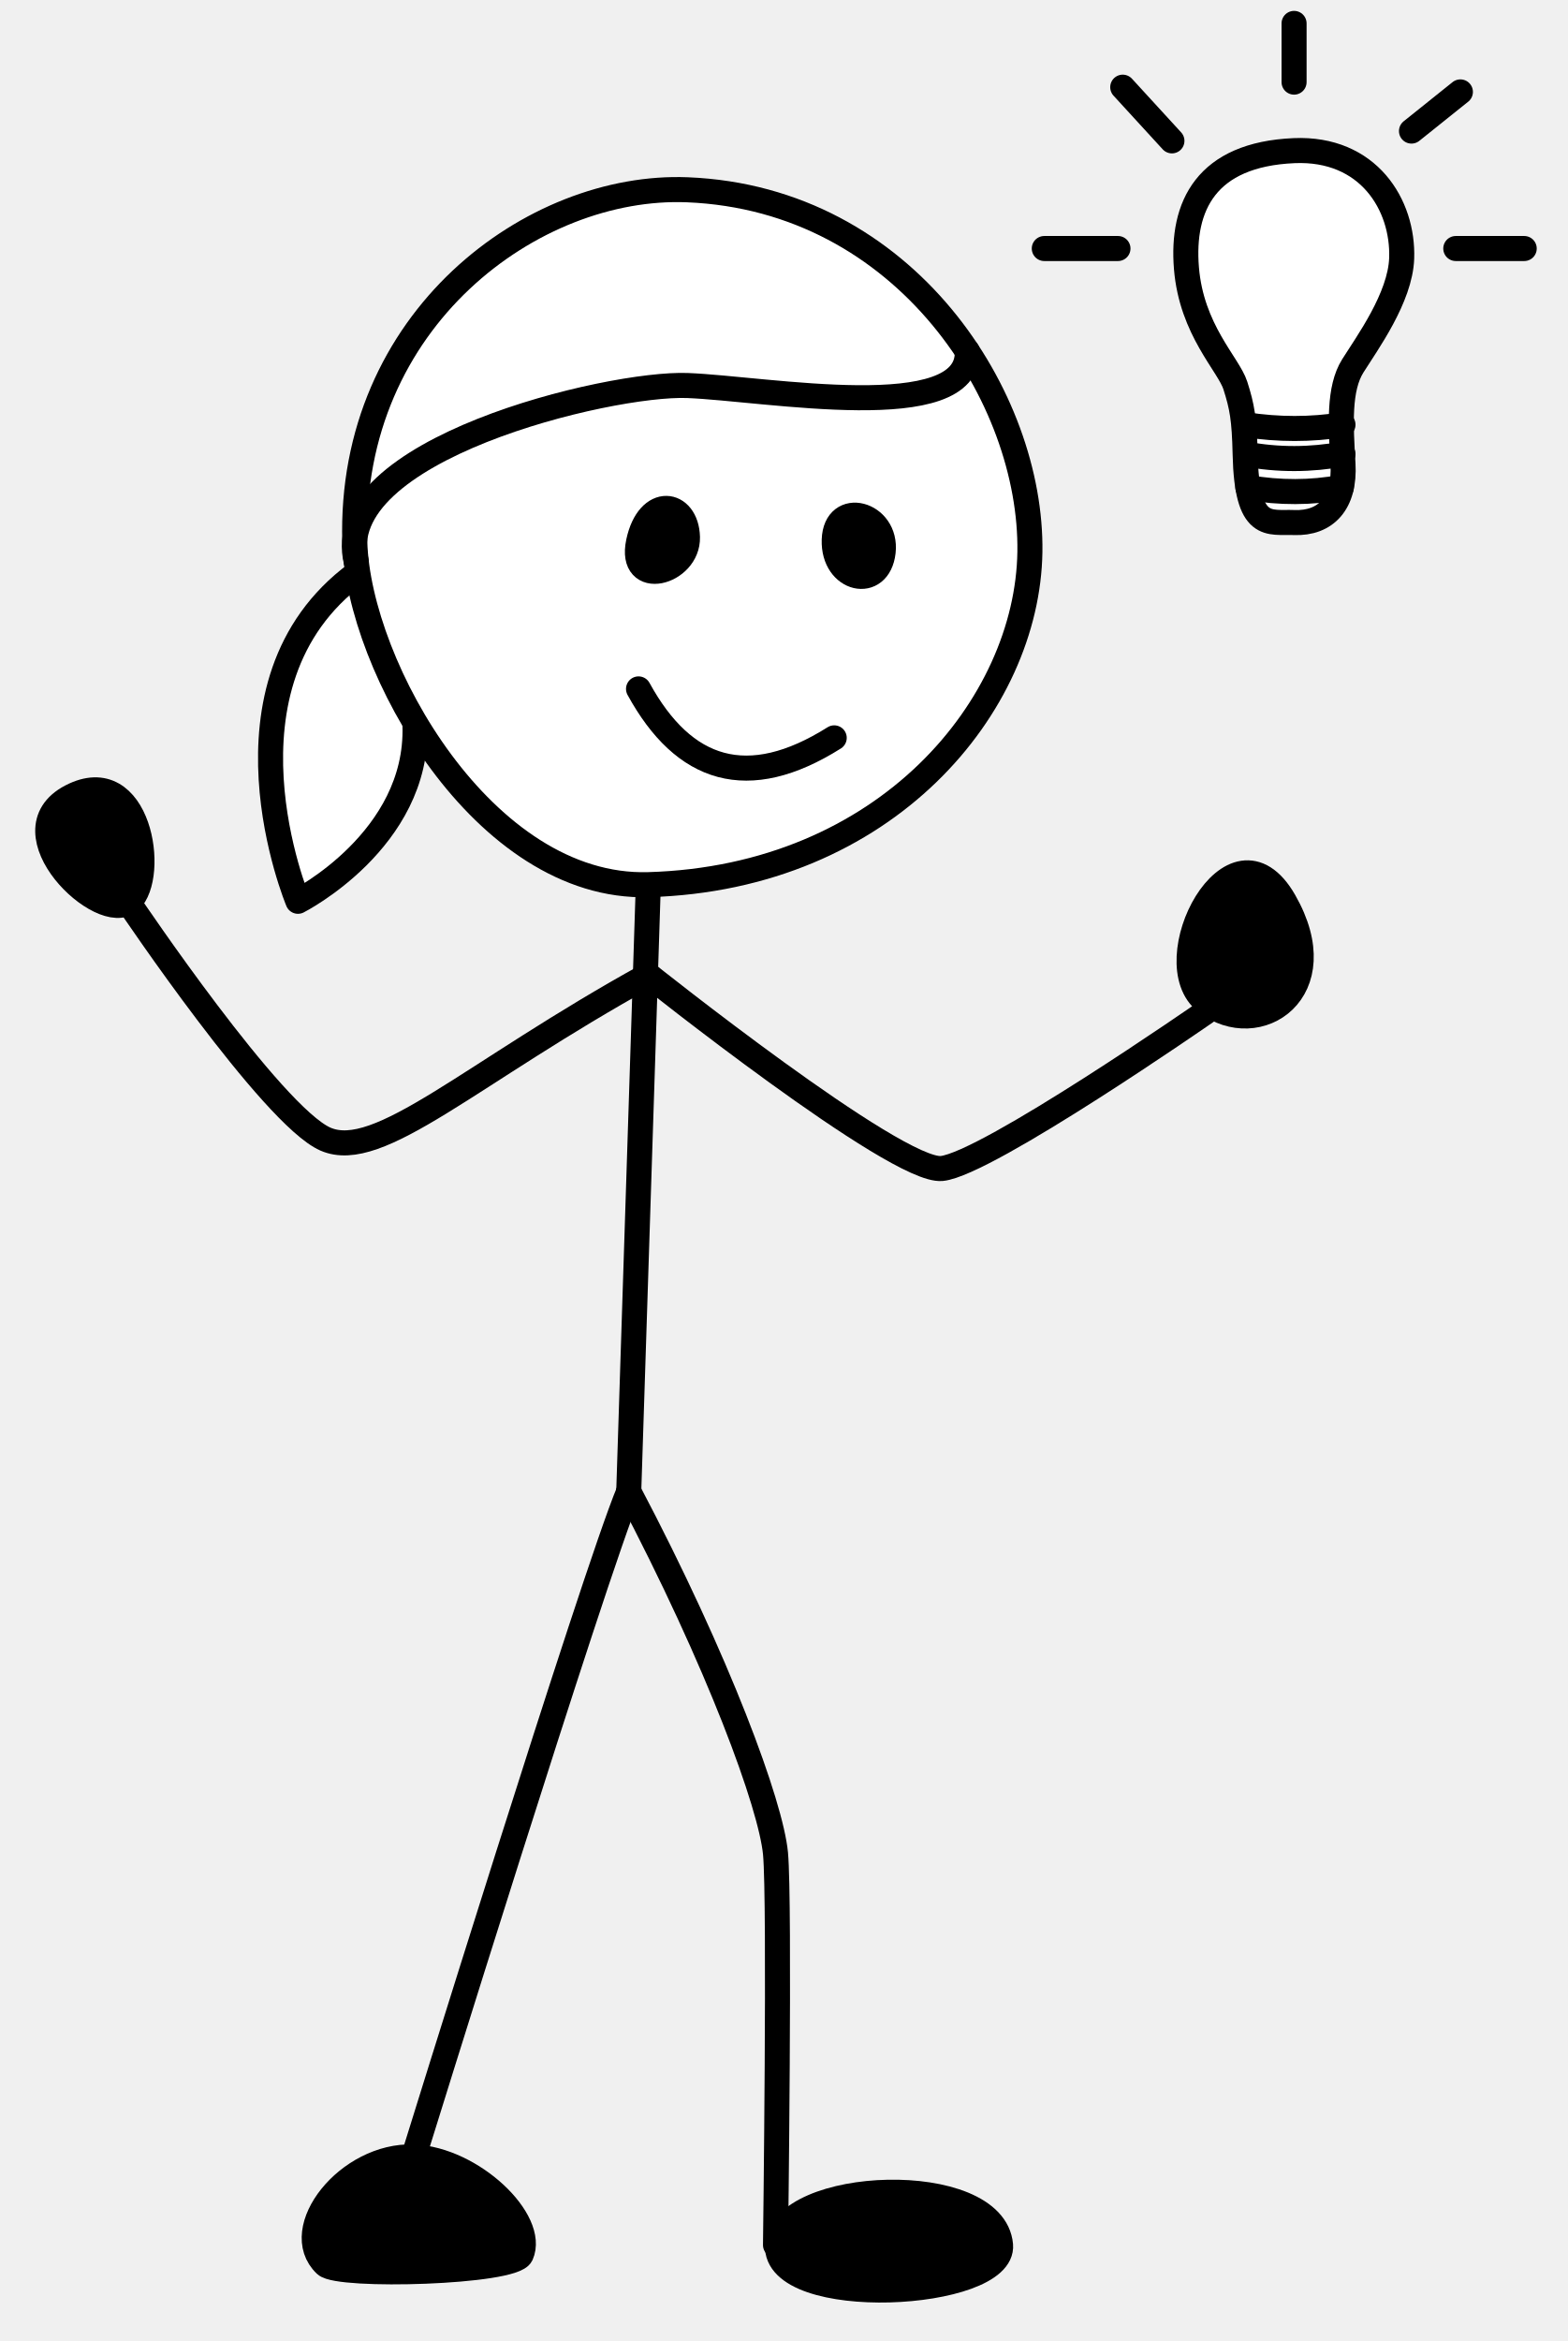
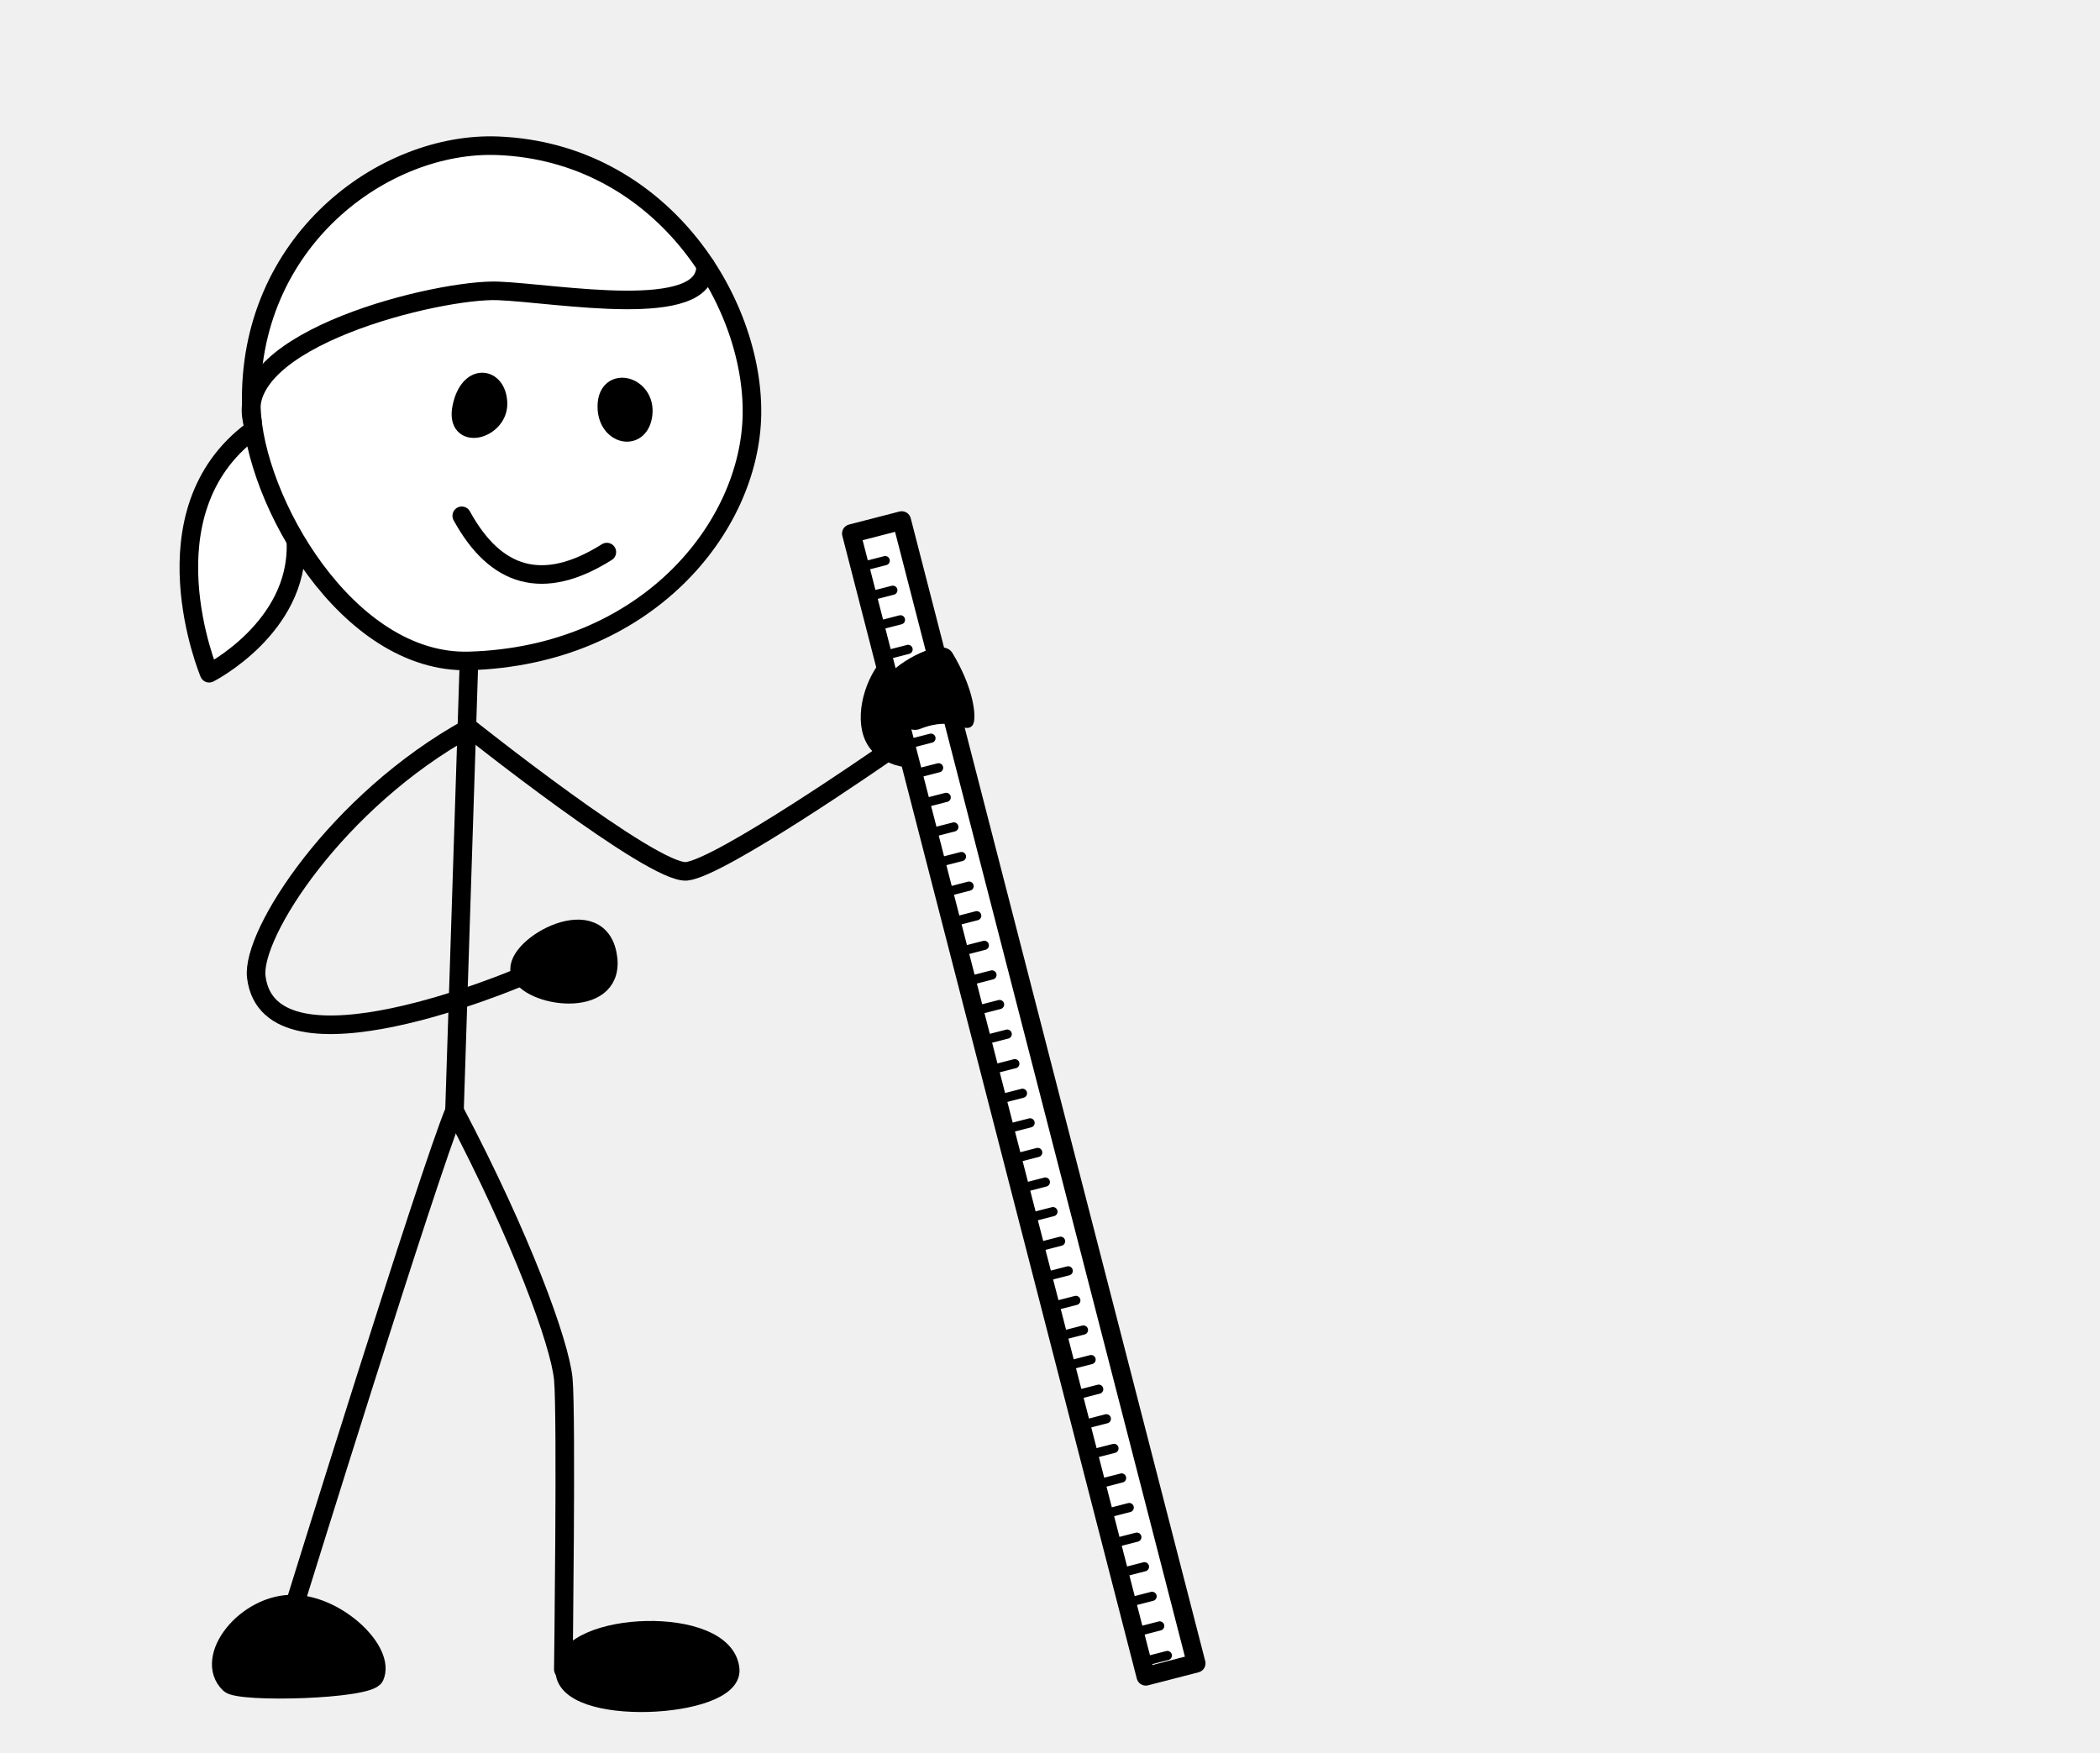
- <svg xmlns="http://www.w3.org/2000/svg" width="100%" height="100%" viewBox="0 0 67 100" version="1.1" xml:space="preserve" style="fill-rule:evenodd;clip-rule:evenodd;stroke-linecap:round;stroke-linejoin:round;stroke-miterlimit:1.5;">
-   <rect id="science-mom-stick-figure" x="0.732" y="0" width="65.654" height="100" style="fill:none;" />
-   <path d="M15.232,24.5C8.844,29.22 12.732,38.5 12.732,38.5C12.732,38.5 17.881,35.888 17.732,31" style="fill:white;stroke:black;stroke-width:1.07px;" />
+ <svg xmlns="http://www.w3.org/2000/svg" width="100%" height="100%" viewBox="0 0 121 101" version="1.1" xml:space="preserve" style="fill-rule:evenodd;clip-rule:evenodd;stroke-linecap:round;stroke-linejoin:round;stroke-miterlimit:1.5;">
+   <rect id="science-mom-pointing-ruler" x="0.052" y="0.293" width="120" height="100" style="fill:none;" />
+   <path d="M14.552,24.793C8.165,29.512 12.052,38.793 12.052,38.793C12.052,38.793 17.201,36.18 17.052,31.293" style="fill:white;stroke:black;stroke-width:1.07px;" />
+   <path d="M27.023,38.083L26.187,64.003" style="fill:none;stroke:black;stroke-width:1.07px;" />
+   <path d="M26.187,64.003C30.036,71.308 32.265,77.406 32.458,79.471C32.65,81.536 32.458,96.194 32.458,96.194" style="fill:none;stroke:black;stroke-width:1.07px;" />
+   <path d="M26.187,64.003C24.704,67.552 16.989,92.431 16.989,92.431" style="fill:none;stroke:black;stroke-width:1.07px;" />
+   <path d="M21.588,96.612C21.251,97.373 13.8,97.577 13.227,97.03C11.66,95.536 14.189,92.323 16.989,92.431C19.501,92.528 22.233,95.156 21.588,96.612Z" style="stroke:black;stroke-width:1.07px;" />
+   <path d="M32.543,96.194C32.701,93.375 41.793,93 42.073,96.194C42.274,98.486 32.385,99.012 32.543,96.194Z" style="stroke:black;stroke-width:1.07px;" />
+   <path d="M26.901,41.845C26.901,41.845 37.627,50.405 39.565,50.206C41.503,50.008 50.853,43.517 50.853,43.517" style="fill:none;stroke:black;stroke-width:1.07px;" />
+   <path d="M27.023,41.942C19.414,46.136 14.466,53.818 14.767,56.293C15.521,62.496 29.987,56.293 29.987,56.293" style="fill:none;stroke:black;stroke-width:1.07px;" />
+   <path d="M27.023,38.083C37.213,37.791 43.23,30.409 43.327,23.868C43.424,17.328 38.064,8.781 28.695,8.4C22.117,8.132 14.208,13.916 14.481,23.45C14.633,28.779 19.993,38.283 27.023,38.083Z" style="fill:white;stroke:black;stroke-width:1.07px;" />
+   <path d="M26.605,29.721C28.541,33.255 31.273,34.137 34.966,31.812" style="fill:none;stroke:black;stroke-width:1.07px;" />
+   <path d="M26.605,23.45C27.031,21.436 28.655,21.696 28.695,23.238C28.735,24.781 26.178,25.465 26.605,23.45Z" style="stroke:black;stroke-width:1.07px;" />
+   <path d="M34.966,23.355C34.911,25.103 36.868,25.532 37.056,23.868C37.245,22.205 35.021,21.606 34.966,23.355Z" style="stroke:black;stroke-width:1.07px;" />
+   <path d="M50.853,43.099C53.062,44.813 56.407,42.645 54.197,38.787C51.987,34.929 48.643,41.386 50.853,43.099Z" style="stroke:black;stroke-width:1.07px;" />
+   <path d="M30.007,56.136C30.725,57.56 35.642,58.17 34.994,54.963C34.346,51.756 29.288,54.713 30.007,56.136Z" style="stroke:black;stroke-width:1.07px;" />
+   <path d="M40.651,15.293C40.775,18.511 32.061,16.891 28.695,16.761C25.329,16.632 13.351,19.513 14.544,24.293" style="fill:none;stroke:black;stroke-width:1.07px;" />
  <g>
-     <path d="M27.702,37.79L26.866,63.71" style="fill:none;stroke:black;stroke-width:1.07px;" />
-     <path d="M26.866,63.71C30.715,71.015 32.945,77.113 33.137,79.178C33.33,81.243 33.137,95.901 33.137,95.901" style="fill:none;stroke:black;stroke-width:1.07px;" />
-     <path d="M26.866,63.71C25.384,67.26 17.669,92.138 17.669,92.138" style="fill:none;stroke:black;stroke-width:1.07px;" />
-     <path d="M22.268,96.319C21.93,97.08 14.48,97.284 13.906,96.737C12.34,95.243 14.869,92.031 17.669,92.138C20.18,92.235 22.912,94.863 22.268,96.319Z" style="stroke:black;stroke-width:1.07px;" />
-     <path d="M33.223,95.901C33.381,93.082 42.473,92.707 42.753,95.901C42.954,98.193 33.065,98.719 33.223,95.901Z" style="stroke:black;stroke-width:1.07px;" />
-     <path d="M27.581,41.552C27.581,41.552 38.306,50.112 40.244,49.914C42.183,49.715 51.532,43.225 51.532,43.225" style="fill:none;stroke:black;stroke-width:1.07px;" />
-     <path d="M27.702,41.649C20.094,45.843 16.19,49.66 13.906,48.659C11.623,47.659 5.545,38.626 5.545,38.626" style="fill:none;stroke:black;stroke-width:1.07px;" />
-     <path d="M27.702,37.79C37.893,37.499 43.91,30.116 44.007,23.576C44.104,17.035 38.743,8.489 29.375,8.107C22.797,7.839 14.888,13.623 15.16,23.157C15.313,28.486 20.673,37.991 27.702,37.79Z" style="fill:white;stroke:black;stroke-width:1.07px;" />
-     <path d="M27.284,29.428C29.221,32.963 31.953,33.845 35.646,31.519" style="fill:none;stroke:black;stroke-width:1.07px;" />
-     <path d="M27.284,23.157C27.711,21.143 29.335,21.403 29.375,22.946C29.415,24.488 26.858,25.172 27.284,23.157Z" style="stroke:black;stroke-width:1.07px;" />
-     <path d="M35.646,23.062C35.591,24.81 37.548,25.239 37.736,23.576C37.924,21.912 35.701,21.314 35.646,23.062Z" style="stroke:black;stroke-width:1.07px;" />
-     <path d="M51.532,42.807C53.742,44.52 57.086,42.352 54.877,38.494C52.667,34.636 49.323,41.093 51.532,42.807Z" style="stroke:black;stroke-width:1.07px;" />
-     <path d="M5.545,38.494C6.714,37.409 5.939,32.516 3.037,34.027C0.134,35.538 4.376,39.579 5.545,38.494Z" style="stroke:black;stroke-width:1.07px;" />
-     <path d="M53.204,19.395C53.277,22.692 54.221,22.279 55.295,22.321C56.655,22.375 57.483,21.486 57.385,19.813C57.287,18.14 57.196,16.601 57.803,15.632C58.41,14.664 59.836,12.714 59.893,11.034C59.972,8.755 58.471,6.297 55.295,6.435C51.535,6.598 50.481,8.807 50.696,11.452C50.911,14.097 52.498,15.562 52.786,16.468C53.075,17.375 53.171,17.901 53.204,19.395Z" style="fill:white;stroke:black;stroke-width:1.07px;" />
-     <path d="M53.219,19.395C54.618,19.656 56.006,19.648 57.385,19.395" style="fill:none;stroke:black;stroke-width:1.07px;" />
-     <path d="M53.219,18.141C54.627,18.357 56.016,18.358 57.385,18.141" style="fill:none;stroke:black;stroke-width:1.07px;" />
-     <path d="M53.322,20.825C54.689,21.06 56.02,21.055 57.316,20.816" style="fill:none;stroke:black;stroke-width:1.07px;" />
-     <path d="M62.205,10.616L65.129,10.616" style="fill:none;stroke:black;stroke-width:1.07px;" />
-     <path d="M60.312,5.599L62.402,3.926" style="fill:none;stroke:black;stroke-width:1.07px;" />
-     <path d="M55.295,3.508L55.295,1" style="fill:none;stroke:black;stroke-width:1.07px;" />
-     <path d="M50.076,6.017L47.974,3.724" style="fill:none;stroke:black;stroke-width:1.07px;" />
-     <path d="M47.77,10.616L44.622,10.616" style="fill:none;stroke:black;stroke-width:1.07px;" />
+     <path d="M66.02,96.592L49.052,30.743L51.957,29.994L68.925,95.843L66.02,96.592Z" style="fill:white;stroke:black;stroke-width:1.07px;" />
+     <path d="M49.551,32.679L51.004,32.305" style="fill:none;stroke:black;stroke-width:0.53px;" />
+     <path d="M49.991,34.384L51.443,34.01" style="fill:none;stroke:black;stroke-width:0.53px;" />
+     <path d="M50.43,36.09L51.883,35.715" style="fill:none;stroke:black;stroke-width:0.53px;" />
+     <path d="M50.87,37.795L52.322,37.42" style="fill:none;stroke:black;stroke-width:0.53px;" />
+     <path d="M51.309,39.5L52.761,39.125" style="fill:none;stroke:black;stroke-width:0.53px;" />
+     <path d="M51.748,41.205L53.201,40.831" style="fill:none;stroke:black;stroke-width:0.53px;" />
+     <path d="M52.188,42.91L53.64,42.536" style="fill:none;stroke:black;stroke-width:0.53px;" />
+     <path d="M52.627,44.615L54.08,44.241" style="fill:none;stroke:black;stroke-width:0.53px;" />
+     <path d="M53.066,46.32L54.519,45.946" style="fill:none;stroke:black;stroke-width:0.53px;" />
+     <path d="M53.506,48.025L54.958,47.651" style="fill:none;stroke:black;stroke-width:0.53px;" />
+     <path d="M53.945,49.73L55.398,49.356" style="fill:none;stroke:black;stroke-width:0.53px;" />
+     <path d="M54.384,51.436L55.837,51.061" style="fill:none;stroke:black;stroke-width:0.53px;" />
+     <path d="M54.824,53.141L56.276,52.766" style="fill:none;stroke:black;stroke-width:0.53px;" />
+     <path d="M55.263,54.846L56.716,54.472" style="fill:none;stroke:black;stroke-width:0.53px;" />
+     <path d="M55.703,56.551L57.155,56.177" style="fill:none;stroke:black;stroke-width:0.53px;" />
+     <path d="M56.142,58.256L57.594,57.882" style="fill:none;stroke:black;stroke-width:0.53px;" />
+     <path d="M56.581,59.961L58.034,59.587" style="fill:none;stroke:black;stroke-width:0.53px;" />
+     <path d="M57.021,61.666L58.473,61.292" style="fill:none;stroke:black;stroke-width:0.53px;" />
+     <path d="M57.46,63.371L58.913,62.997" style="fill:none;stroke:black;stroke-width:0.53px;" />
+     <path d="M57.899,65.077L59.352,64.702" style="fill:none;stroke:black;stroke-width:0.53px;" />
+     <path d="M58.339,66.782L59.791,66.407" style="fill:none;stroke:black;stroke-width:0.53px;" />
+     <path d="M58.778,68.487L60.231,68.112" style="fill:none;stroke:black;stroke-width:0.53px;" />
+     <path d="M59.217,70.192L60.67,69.818" style="fill:none;stroke:black;stroke-width:0.53px;" />
+     <path d="M59.657,71.897L61.109,71.523" style="fill:none;stroke:black;stroke-width:0.53px;" />
+     <path d="M60.096,73.602L61.549,73.228" style="fill:none;stroke:black;stroke-width:0.53px;" />
+     <path d="M60.536,75.307L61.988,74.933" style="fill:none;stroke:black;stroke-width:0.53px;" />
+     <path d="M60.975,77.012L62.427,76.638" style="fill:none;stroke:black;stroke-width:0.53px;" />
+     <path d="M61.414,78.717L62.867,78.343" style="fill:none;stroke:black;stroke-width:0.53px;" />
+     <path d="M61.854,80.423L63.306,80.048" style="fill:none;stroke:black;stroke-width:0.53px;" />
+     <path d="M62.293,82.128L63.746,81.753" style="fill:none;stroke:black;stroke-width:0.53px;" />
+     <path d="M62.732,83.833L64.185,83.459" style="fill:none;stroke:black;stroke-width:0.53px;" />
+     <path d="M63.172,85.538L64.624,85.164" style="fill:none;stroke:black;stroke-width:0.53px;" />
+     <path d="M63.611,87.243L65.064,86.869" style="fill:none;stroke:black;stroke-width:0.53px;" />
+     <path d="M64.05,88.948L65.503,88.574" style="fill:none;stroke:black;stroke-width:0.53px;" />
+     <path d="M64.49,90.653L65.942,90.279" style="fill:none;stroke:black;stroke-width:0.53px;" />
+     <path d="M64.929,92.358L66.382,91.984" style="fill:none;stroke:black;stroke-width:0.53px;" />
+     <path d="M65.369,94.064L66.821,93.689" style="fill:none;stroke:black;stroke-width:0.53px;" />
+     <path d="M65.808,95.769L67.26,95.394" style="fill:none;stroke:black;stroke-width:0.53px;" />
  </g>
-   <path d="M41.331,15C41.455,18.218 32.74,16.598 29.375,16.468C26.009,16.339 14.03,19.22 15.224,24" style="fill:none;stroke:black;stroke-width:1.07px;" />
+   <path d="M54.642,37.749C55.752,39.583 55.953,41.028 55.859,41.542C55.765,42.056 54.988,40.926 52.904,41.76C52.231,42.029 50.999,40.591 51.262,39.337C51.411,38.624 54.208,37.031 54.642,37.749Z" style="stroke:black;stroke-width:0.53px;" />
</svg>
